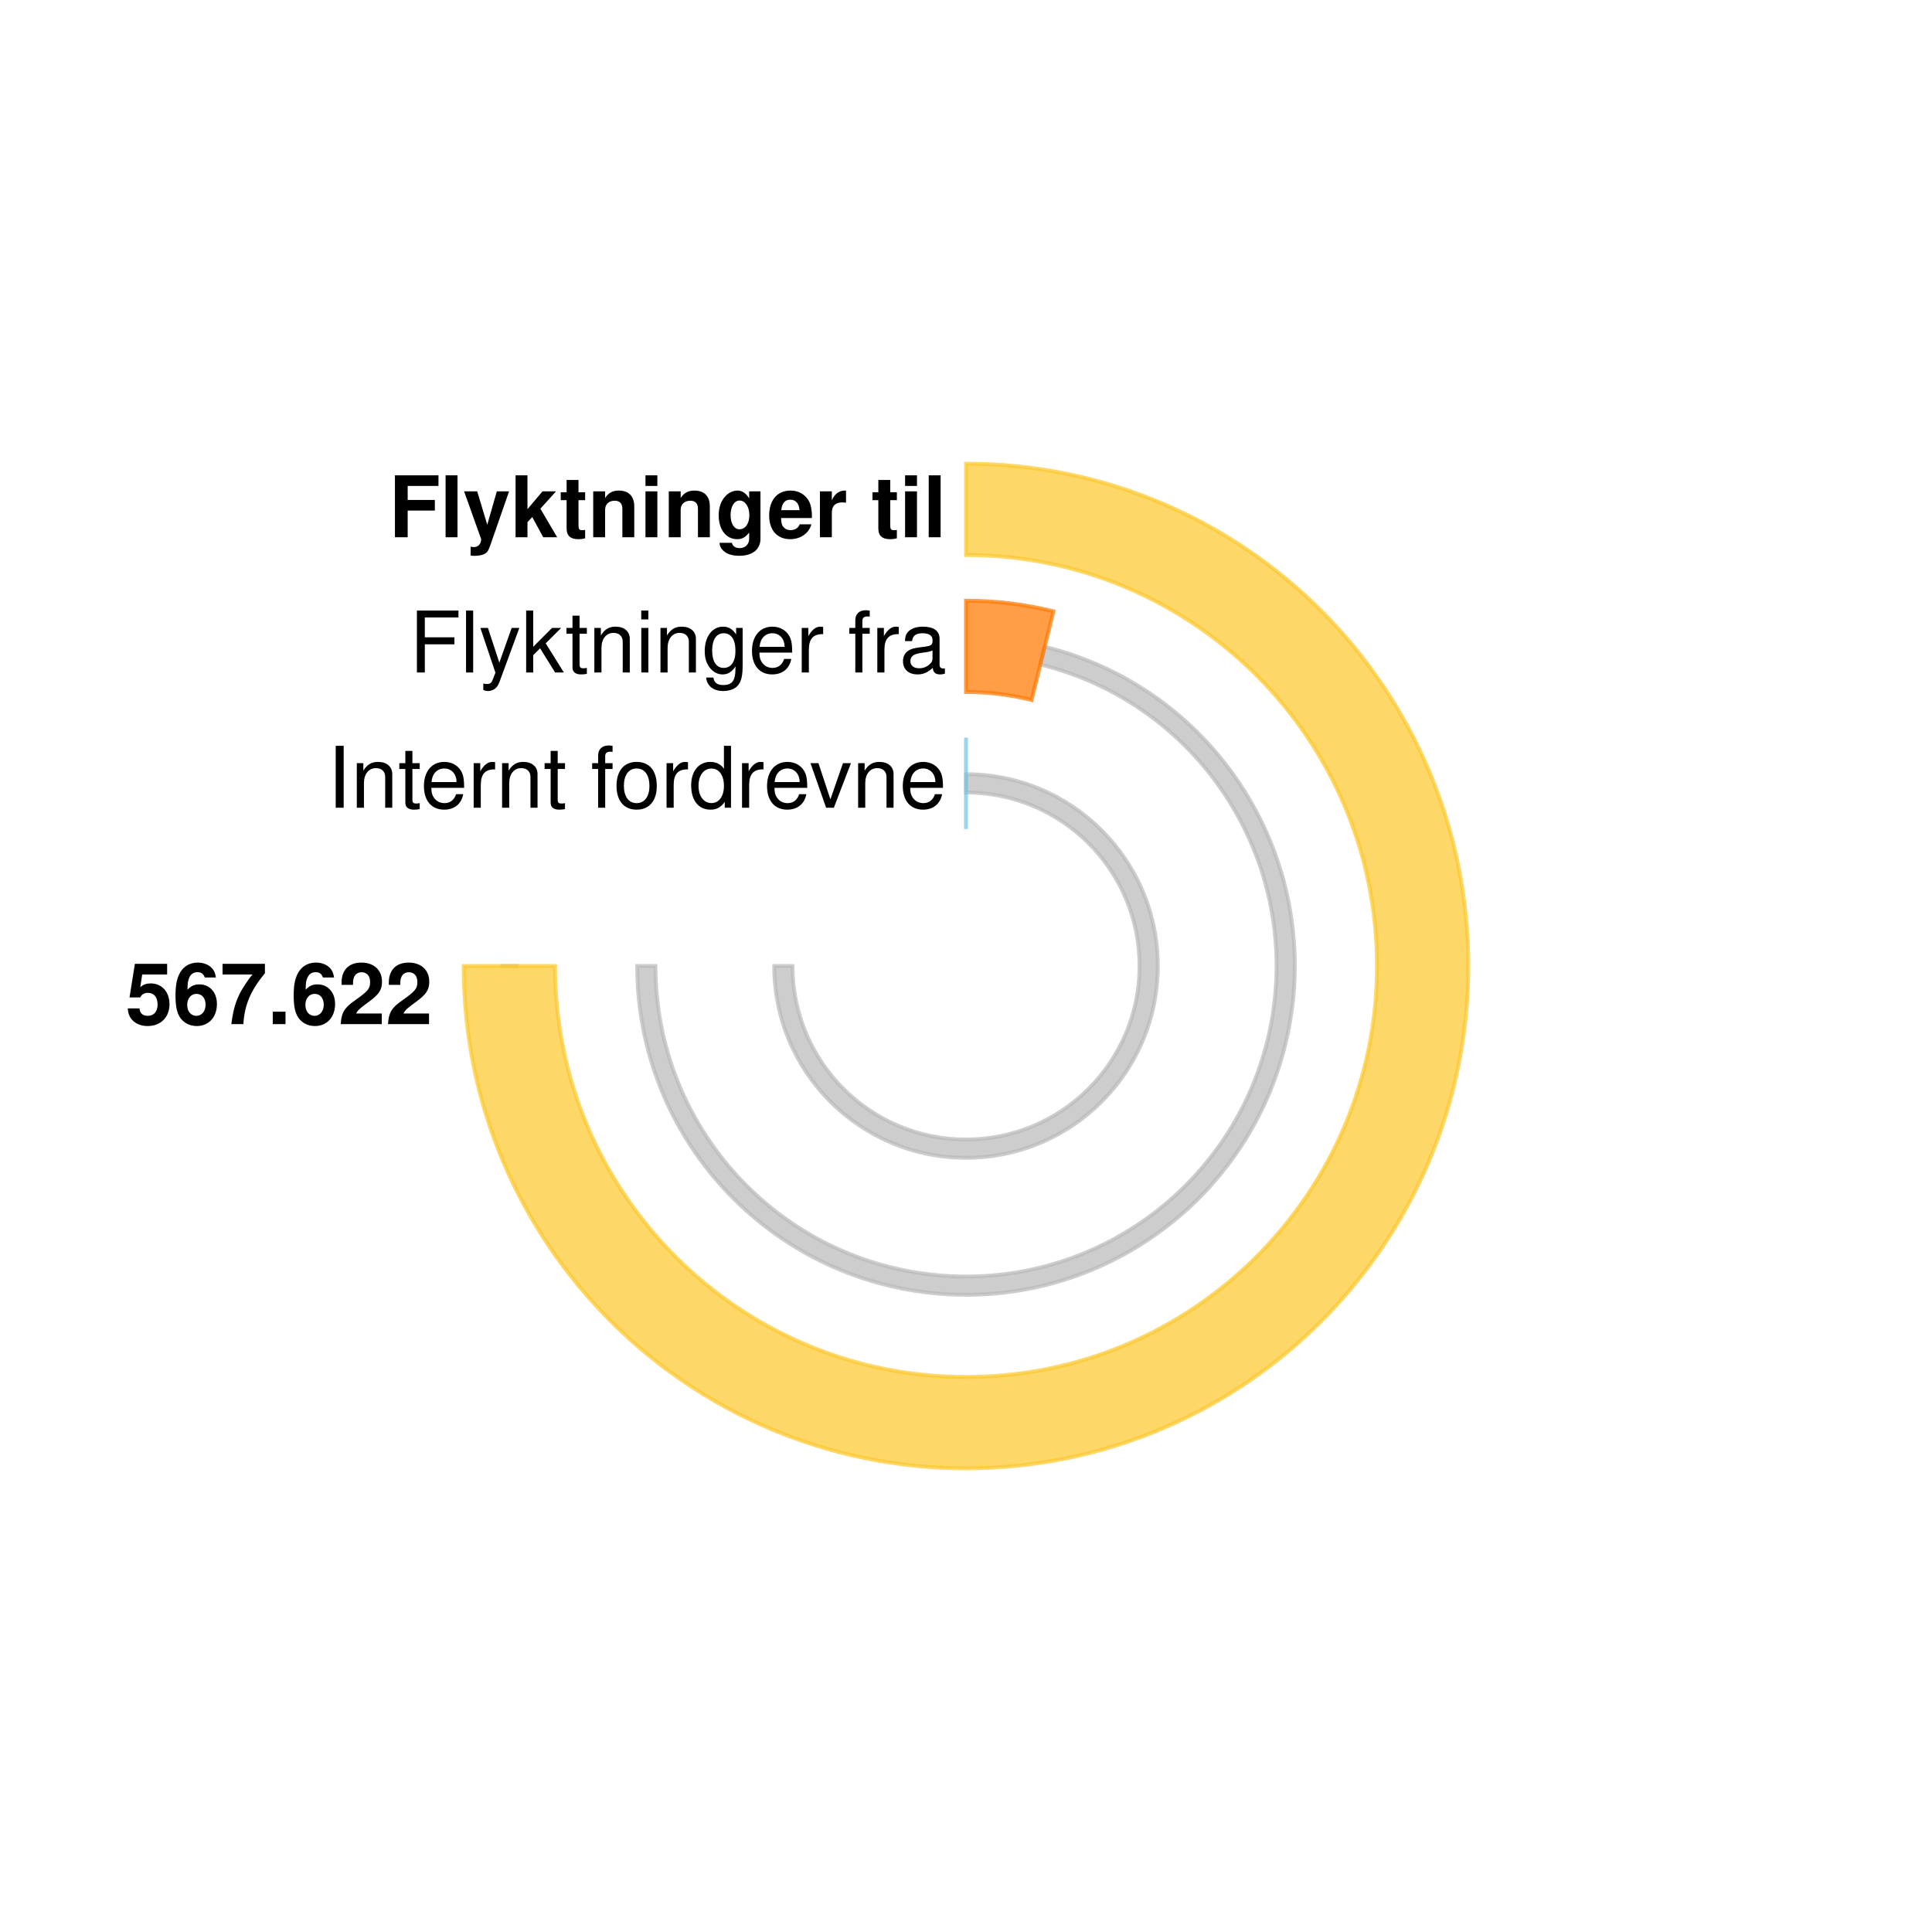
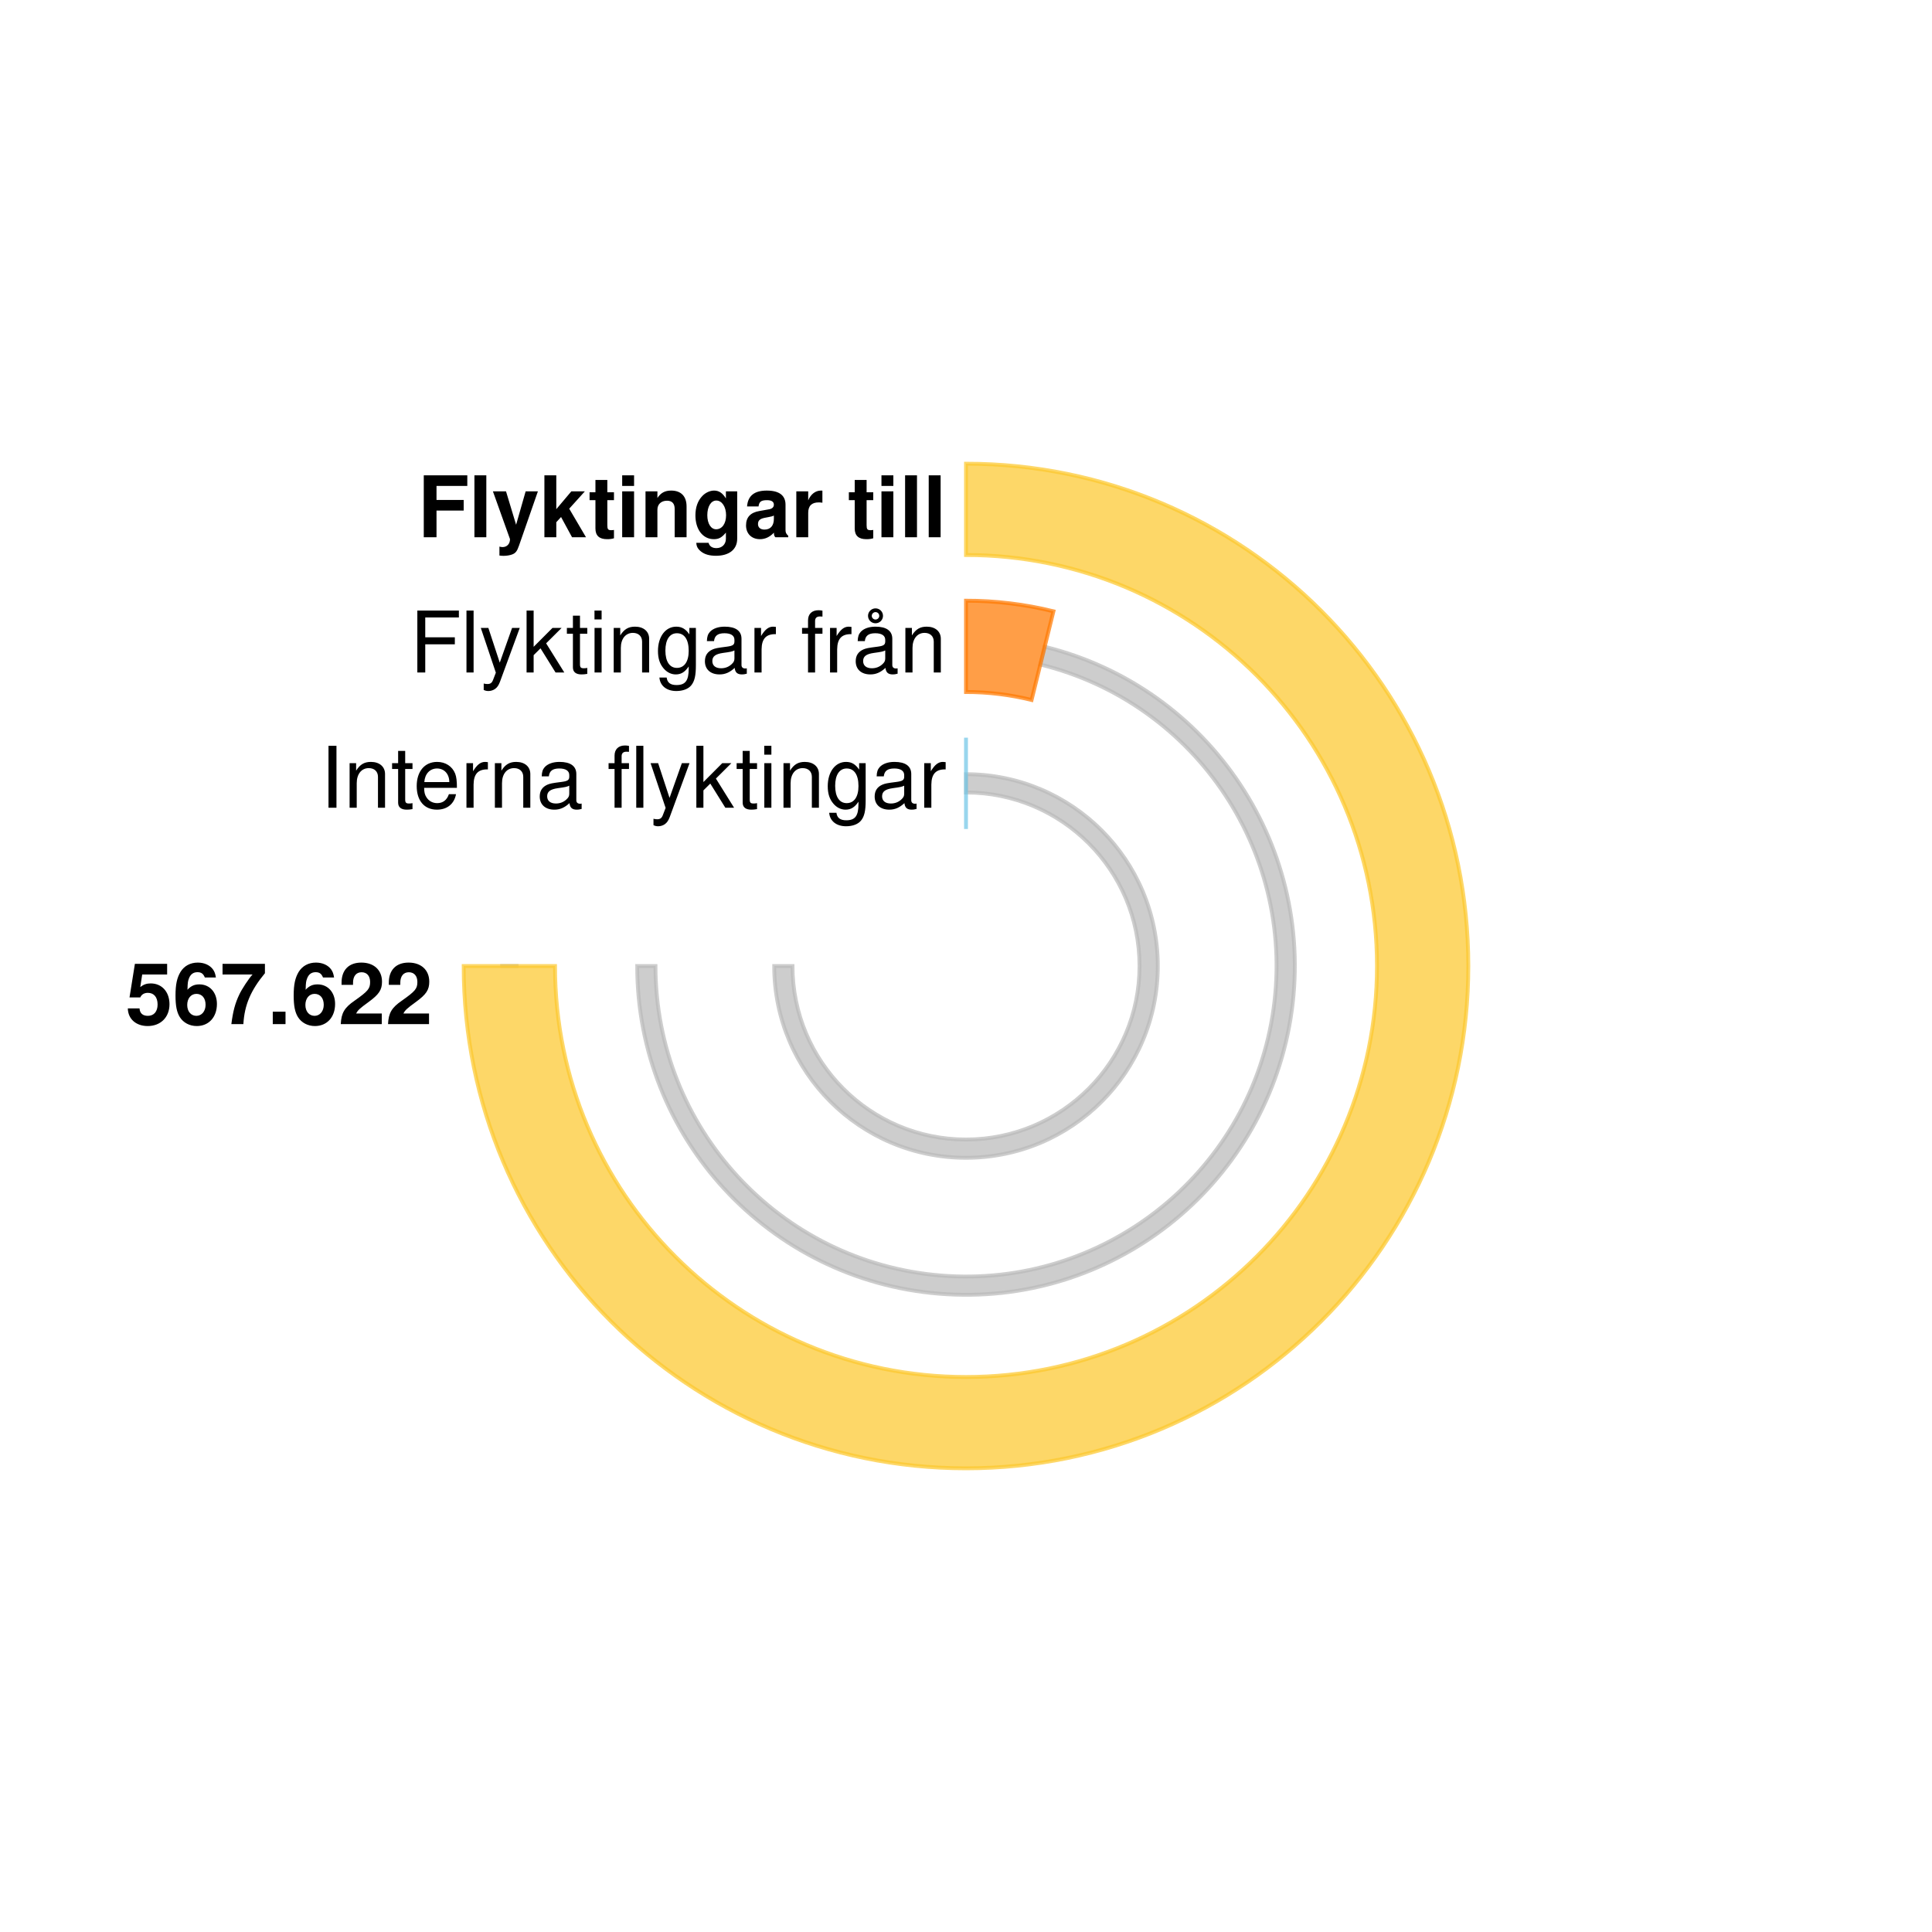
<svg xmlns="http://www.w3.org/2000/svg" role="img" class="rv-xy-plot__inner" width="500" height="500">
  <g class="rv-xy-plot__series rv-xy-plot__series--arc " opacity="1" pointer-events="all" transform="translate(250,250)">
    <path class="rv-xy-plot__series rv-xy-plot__series--arc-path  " d="M3.03935069242934e-15,-49.636A49.636,49.636,0,1,1,-49.636,6.07870138485868e-15L-44.909,5.499777443443567e-15A44.909,44.909,0,1,0,2.7498887217217836e-15,-44.909Z" style="opacity: 1; stroke: rgba(186, 186, 186, 0.72); fill: rgba(186, 186, 186, 0.72);" />
    <path class="rv-xy-plot__series rv-xy-plot__series--arc-path  " d="M20.366,-82.618A85.091,85.091,0,1,1,-85.091,1.0420630945472023e-14L-80.364,9.84170700405691e-15A80.364,80.364,0,1,0,19.235,-78.028Z" style="opacity: 1; stroke: rgba(186, 186, 186, 0.72); fill: rgba(186, 186, 186, 0.72);" />
    <path class="rv-xy-plot__series rv-xy-plot__series--arc-path  " d="M-120.545,1.4762560506085366e-14L-115.818,1.4183636564670253e-14Z" style="opacity: 1; stroke: rgba(186, 186, 186, 0.72); fill: rgba(186, 186, 186, 0.72);" />
    <path class="rv-xy-plot__series rv-xy-plot__series--arc-path  " d="M3.618274633844452e-15,-59.091L2.1709647803066717e-15,-35.455Z" style="opacity: 1; stroke: rgba(114, 199, 231, 0.72); fill: rgba(114, 199, 231, 0.72);" />
    <path class="rv-xy-plot__series rv-xy-plot__series--arc-path  " d="M5.7892394141511244e-15,-94.545A94.545,94.545,0,0,1,22.629,-91.797L16.972,-68.848A70.909,70.909,0,0,0,4.341929560613344e-15,-70.909Z" style="opacity: 1; stroke: rgba(255, 121, 0, 0.72); fill: rgba(255, 121, 0, 0.72);" />
    <path class="rv-xy-plot__series rv-xy-plot__series--arc-path  " d="M7.960204194457796e-15,-130A130,130,0,1,1,-130,1.592040838891559e-14L-106.364,1.302578868184003e-14A106.364,106.364,0,1,0,6.512894340920015e-15,-106.364Z" style="opacity: 1; stroke: rgba(253, 200, 47, 0.72); fill: rgba(253, 200, 47, 0.72);" />
  </g>
  <g class="rv-xy-plot__series rv-xy-plot__series--label " transform="translate(120,0)" style="font-family: Helvetica; font-weight: normal; font-size: 22px;">
-     <text dominant-baseline="text-after-edge" class="rv-xy-plot__series--label-text" text-anchor="end" x="125" y="215" transform="rotate(0,125,215)">Internt fordrevne</text>
+     <text dominant-baseline="text-after-edge" class="rv-xy-plot__series--label-text" text-anchor="end" x="125" y="215" transform="rotate(0,125,215)">Interna flyktingar</text>
  </g>
  <g class="rv-xy-plot__series rv-xy-plot__series--label " transform="translate(120,0)" style="font-family: Helvetica; font-weight: normal; font-size: 22px;">
-     <text dominant-baseline="text-after-edge" class="rv-xy-plot__series--label-text" text-anchor="end" x="125" y="180" transform="rotate(0,125,180)">Flyktninger fra</text>
+     <text dominant-baseline="text-after-edge" class="rv-xy-plot__series--label-text" text-anchor="end" x="125" y="180" transform="rotate(0,125,180)">Flyktingar från</text>
  </g>
  <g class="rv-xy-plot__series rv-xy-plot__series--label " transform="translate(120,0)" style="font-family: Helvetica; font-weight: bold; font-size: 22px;">
-     <text dominant-baseline="text-after-edge" class="rv-xy-plot__series--label-text" text-anchor="end" x="125" y="145" transform="rotate(0,125,145)">Flyktninger til</text>
+     <text dominant-baseline="text-after-edge" class="rv-xy-plot__series--label-text" text-anchor="end" x="125" y="145" transform="rotate(0,125,145)">Flyktingar till</text>
  </g>
  <g class="rv-xy-plot__series rv-xy-plot__series--label " transform="translate(120,0)" style="font-family: Helvetica; font-weight: bold; font-size: 22px;">
    <text dominant-baseline="text-after-edge" class="rv-xy-plot__series--label-text" text-anchor="end" x="-8" y="271" transform="rotate(0,-8,271)">567.622</text>
  </g>
</svg>
